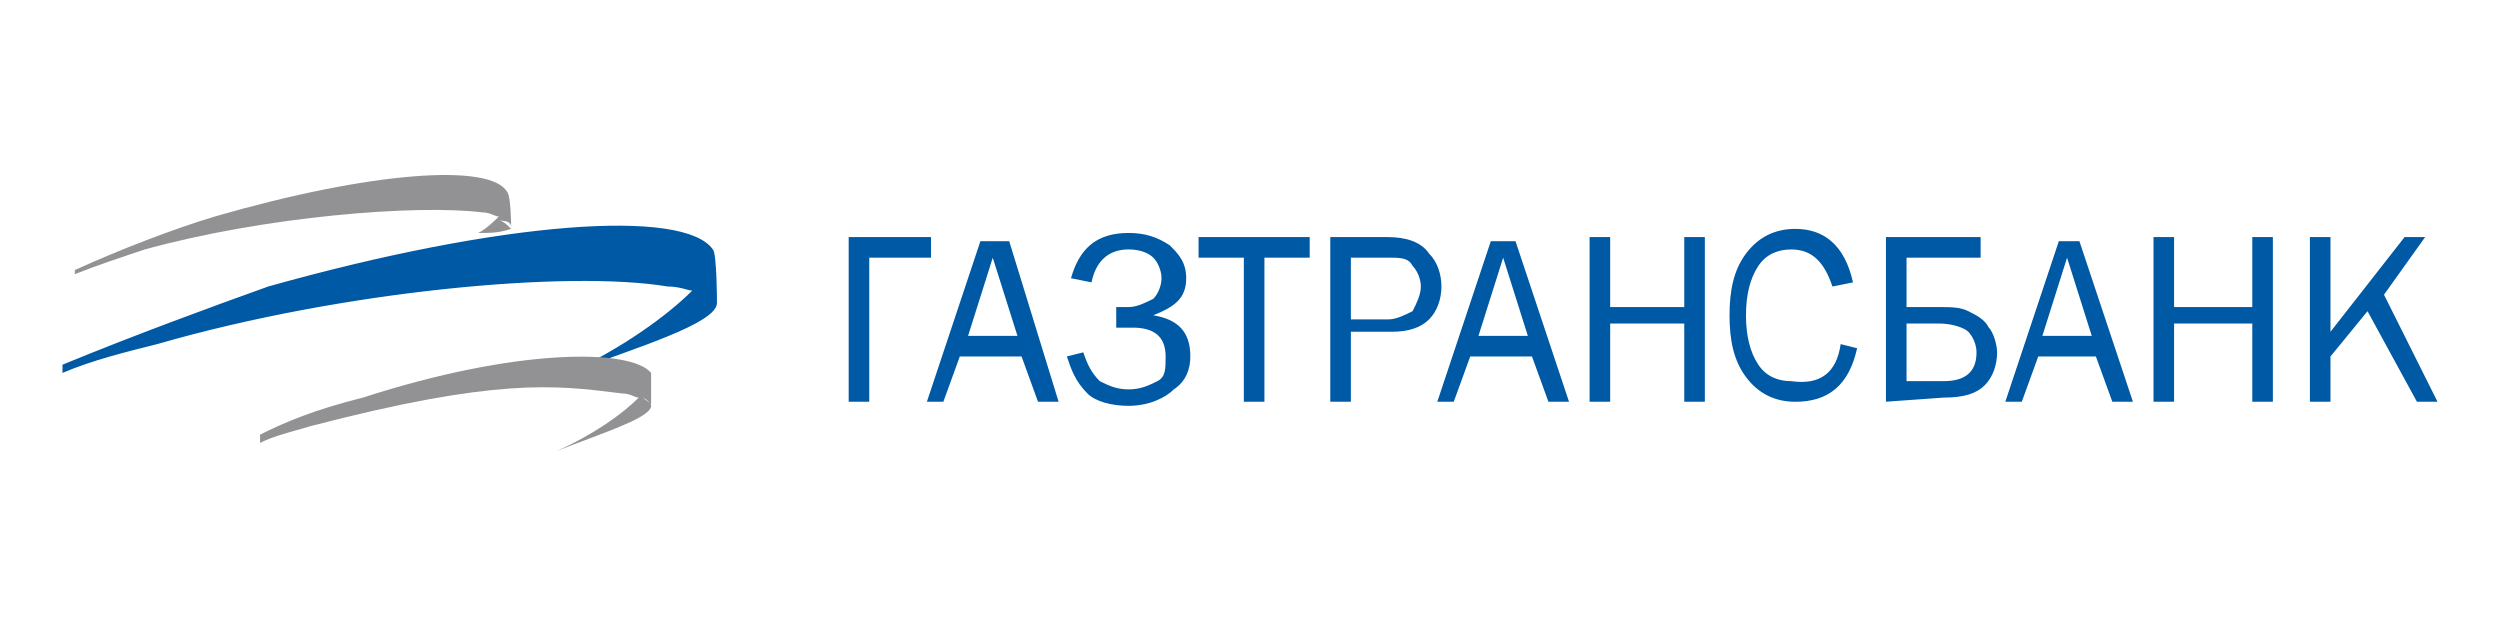
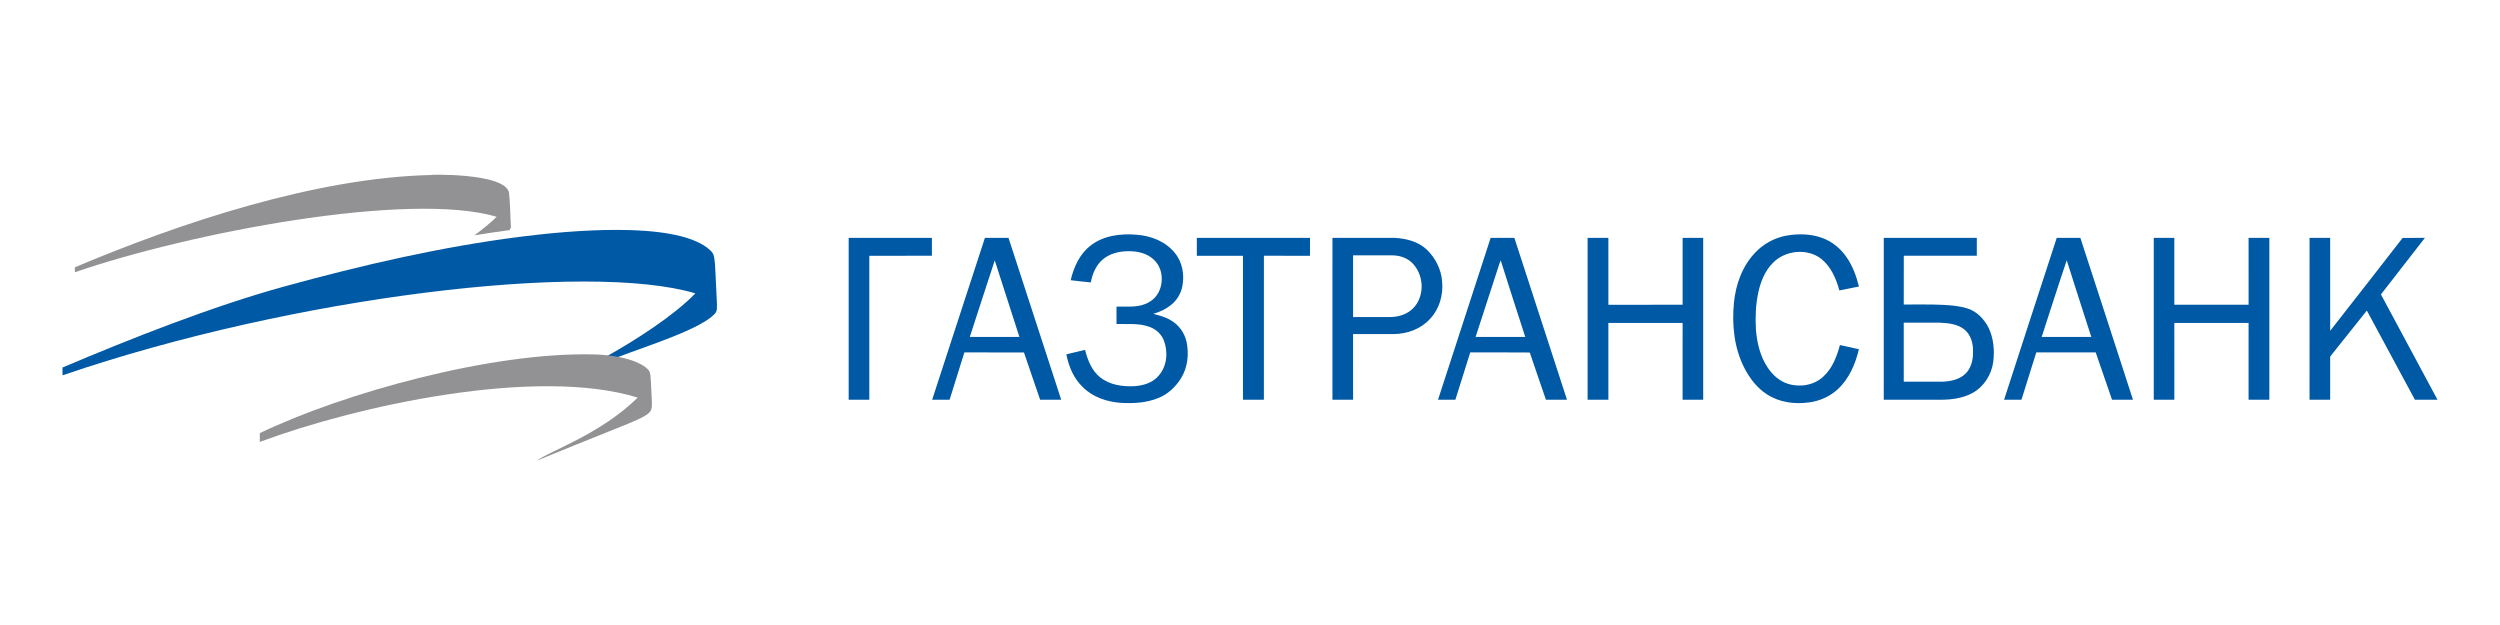
<svg xmlns="http://www.w3.org/2000/svg" viewBox="0 0 200 50">
-   <path fill="#0059A5" d="M57.357 24.235c0 .329 0 0 0 0-.329-.329-.659-.658-1.317-.988.988.659 1.317.988 1.317.988s0-3.951-.329-4.281c-2.305-3.293-16.794-2.305-35.563 2.964C16.854 24.565 10.598 26.87 5 29.175v.659c2.305-.988 4.939-1.647 7.574-2.305 14.818-4.281 32.929-5.927 40.832-4.61.988 0 1.647.329 1.976.329h.329-.329c-1.976 1.976-5.598 4.61-9.879 6.586 5.269-1.976 11.854-3.951 11.854-5.598 0 .329 0 .329 0 0zM148.57 27.858l-1.317-.329c-.329 2.305-1.646 3.293-3.951 2.964-.988 0-1.976-.329-2.635-1.317-.658-.988-.988-2.305-.988-3.951 0-1.646.33-2.964.988-3.951.659-.988 1.647-1.317 2.635-1.317 1.646 0 2.634.988 3.293 2.964l1.646-.329c-.659-2.964-2.305-4.281-4.61-4.281-1.647 0-2.964.659-3.952 1.976-.987 1.317-1.317 2.964-1.317 4.939 0 1.976.33 3.622 1.317 4.939.988 1.317 2.305 1.976 3.952 1.976 2.634 0 4.281-1.317 4.939-4.281zm-63.223.658l1.317-.329c.329.988.659 1.647 1.317 2.305.659.329 1.317.658 2.305.658.988 0 1.647-.329 2.305-.658.659-.329.659-.988.659-1.976v-0c0-1.646-.988-2.305-2.634-2.305h-1.317v-1.646h.988c.659 0 1.317-.329 1.976-.659.329-.329.658-.988.658-1.647 0-.658-.329-1.317-.658-1.646-.329-.329-.988-.659-1.976-.659-1.646 0-2.634.988-2.964 2.634l-1.646-.329c.658-2.305 1.976-3.622 4.61-3.622 1.317 0 2.305.329 3.293.988.659.659 1.317 1.317 1.317 2.634 0 1.647-.988 2.305-2.634 2.964 1.976.329 2.964 1.317 2.964 3.293 0 .988-.329 1.976-1.317 2.634-.659.659-1.976 1.317-3.622 1.317-1.317 0-2.634-.329-3.293-.988-.988-.988-1.317-1.976-1.646-2.964zm-17.452-9.549v13.172h1.646V20.613h4.939v-1.646h-6.586zm11.525 1.647l1.976 6.256h-3.951l1.976-6.256zm3.622 11.525h1.646l-3.951-12.842h-2.305l-4.281 12.842h1.317l1.317-3.622h4.939l1.317 3.622zm16.465 0h1.647V20.613h3.622v-1.646h-8.891v1.646h3.622v11.525zm8.562-6.586h2.963c.659 0 1.317-.329 1.976-.659.329-.659.659-1.317.659-1.976 0-.659-.33-1.317-.659-1.647-.329-.659-.988-.659-1.976-.659h-2.963v4.939zm0 6.586h-1.647V18.967h4.61c1.317 0 2.635.329 3.293 1.317.659.658.988 1.646.988 2.634 0 .988-.329 1.976-.988 2.634-.658.659-1.646.988-2.964.988h-3.292v5.598zm12.183-11.525l1.976 6.256h-3.951l1.975-6.256zm3.622 11.525h1.647l-4.281-12.842h-1.976l-4.28 12.842h1.317l1.317-3.622h4.939l1.317 3.622zm12.513 0h-1.646v-6.256h-5.927v6.256h-1.647V18.967h1.647v5.598h5.927v-5.598h1.646v13.172zm16.136-1.647h2.963c1.647 0 2.635-.659 2.635-2.305 0-.659-.33-1.317-.659-1.646-.329-.329-1.317-.659-2.305-.659h-2.634v4.61zm-1.647 1.647V18.967h7.574v1.646h-5.927v3.951h2.305c1.317 0 1.975 0 2.634.329.659.329 1.317.659 1.646 1.317.33.329.659 1.317.659 1.976 0 .988-.329 1.976-.988 2.634-.658.659-1.646.988-3.293.988l-4.61.329zm14.489-11.525l1.976 6.256h-3.952l1.976-6.256zm3.622 11.525h1.647l-4.281-12.842h-1.647l-4.28 12.842h1.317l1.317-3.622h4.61l1.317 3.622zm12.842 0h-1.646v-6.256h-6.257v6.256h-1.646V18.967h1.646v5.598h6.257v-5.598h1.646v13.172zm11.526 0H195l-4.281-8.562 3.293-4.61h-1.646l-5.928 7.574v-7.574h-1.646v13.172h1.646v-3.622l2.964-3.622 3.952 7.244z" />
-   <path fill="#929295" d="M39.905 17.65c.329 0 .659.329.988.659-.988.329-1.647.329-2.634.329.659-.329 1.317-.988 1.646-1.317-.136 0-.273-.057-.433-.123-.226-.094-.499-.207-.884-.207-5.269-.658-17.452.329-27.002 2.964-1.976.658-3.951 1.317-5.598 1.976v-.329c3.622-1.646 7.903-3.293 11.196-4.281 12.513-3.622 22.062-4.281 23.38-1.976.299.299.327 2.499.329 2.901-.004-.307-.063-.596-.988-.596zm.988.596c0.0.021 0.0.042 0.0.063 0 0 0-.022-0-.063zm11.196 14.222c0-.133-.054-.212-.14-.281.14.164.14.281.14.281zm-.14-.281c-.095-.111-.253-.244-.519-.377.126.126.252.203.359.27.06.037.115.071.16.107zm.14-2.353v2.634c0 .766-2.571 1.729-5.261 2.737-.781.293-1.572.589-2.313.885 2.964-1.317 5.269-2.964 6.586-4.281-.136 0-.273-.057-.433-.123-.226-.094-.499-.207-.884-.207-.072-.009-.144-.018-.216-.027-5.181-.649-9.87-1.236-24.809 2.661-.299.1-.659.199-1.051.308-.904.251-1.982.55-2.901 1.009v-.659c1.976-.988 4.281-1.976 8.232-2.964 12.184-3.951 21.404-3.951 23.05-1.976z" />
+   <path fill="#0059A5" d="M48.548 28.5c2.269-1.274 5.337-3.224 7.081-5.031-8.577-2.559-32.127.222-50.629 6.557-.003-.209-.003-.418-.001-.626C10.475 27.084 16.995 24.499 22.755 22.916c6.258-1.72 12.602-3.188 19.046-3.997 3.576-.449 11.92-1.258 14.778.9.706.618.561.263.77 4.349-.013.31.08.667-.154.923-1.131 1.238-5.253 2.52-7.922 3.532l-.725-.123Z" />
+   <path fill="#929295" d="M47.581 28.355c-8.223-.227-20.111 3.089-26.797 6.295 0 .234-.001.468.001.703 7.771-2.897 22.127-6.048 30.232-3.544-3.006 2.944-6.959 4.23-8.076 5.044 9.44-3.887 9.193-3.41 9.212-4.661-.139-2.604-.035-2.395-.51-2.808-.976-.741-2.796-.994-4.062-1.029ZM34.551 14c-9.19.185-20.127 3.815-28.563 7.384-.001.132-.001.265 0 .397 9.247-3.188 26.762-6.511 33.746-4.438-.551.544-1.164 1.019-1.781 1.484.94-.148 1.879-.3 2.823-.419.035-.098.104-.19.097-.301-.06-.881-.049-1.768-.147-2.647-.19-1.699-6.814-1.484-6.175-1.46Z" />
+   <path fill="#0059A5" d="M114.129 19.956c-.684-.639-1.641-.879-2.554-.925-1.659-.001-3.32 0-4.979 0-.003 4.316-.001 8.632-.001 12.949h1.651c-.001-1.751.001-3.502-.001-5.253 1.084-.004 2.169-.001 3.253-.001 1.078-.01 2.184-.407 2.913-1.225.746-.786 1.057-1.909.96-2.976-.069-.974-.541-1.899-1.242-2.569Zm-1.036 4.661c-.476.519-1.196.743-1.885.747-.987.002-1.974 0-2.961.001-.001-1.646 0-3.293-.001-4.94 1.059.003 2.118-.003 3.177.003.67.009 1.359.286 1.758.843.744.95.751 2.452-.088 3.346Zm-17.346-5.587c3.017-.001 6.035 0 9.052-.001v1.433c-1.229-.001-2.458.001-3.687-.001-.004 3.84-.001 7.678-.001 11.518-.558-.001-1.116.002-1.673-.001.003-3.839 0-7.677.001-11.516-1.231.001-2.461.001-3.692 0-.002-.477-.002-.955 0-1.432Zm-27.853.001c2.219-.001 4.439-.002 6.658 0 .002.476.002.953 0 1.43-1.669.003-3.338.001-5.007.001 0 3.839-.001 7.678 0 11.517h-1.651c0-4.317-.001-8.632 0-12.948Zm27.032 8.326c.205.976.088 2.047-.444 2.904-.423.678-1.03 1.258-1.775 1.565-.96.403-2.028.465-3.055.401-1.1-.08-2.218-.451-3.012-1.243-.736-.691-1.143-1.659-1.333-2.637.5-.121 1-.234 1.499-.36.204.818.532 1.665 1.212 2.205.761.604 1.777.75 2.721.702.719-.045 1.48-.268 1.956-.842.671-.762.77-1.906.407-2.83-.195-.5-.623-.881-1.122-1.065-.849-.324-1.773-.212-2.66-.235-.001-.465-.004-.93.001-1.394.881-.02 1.84.115 2.629-.371 1.174-.664 1.334-2.517.336-3.403-.526-.489-1.271-.661-1.973-.658-.751-.007-1.539.176-2.115.68-.529.46-.807 1.14-.933 1.816-.538-.044-1.075-.114-1.611-.175.245-1.043.714-2.091 1.582-2.761 1.04-.825 2.442-.987 3.725-.875 1.132.087 2.286.538 3.013 1.44.616.727.797 1.751.615 2.671-.111.597-.446 1.147-.925 1.52-.411.328-.899.549-1.402.695.467.13.947.24 1.366.494.659.362 1.141 1.02 1.298 1.756Zm-16.132-8.329c-1.416 4.314-2.808 8.635-4.221 12.95.465.003.929 0 1.394.001.395-1.262.793-2.523 1.183-3.786 1.589.002 3.178-.005 4.767.004.423 1.263.869 2.517 1.292 3.78.563.006 1.125.001 1.688.002-1.406-4.316-2.805-8.635-4.217-12.949-.63-.001-1.258.002-1.886-.002Zm-1.21 7.927c.667-2.041 1.322-4.086 1.996-6.123.665 2.038 1.32 4.081 1.973 6.123h-3.969Zm102.302-7.925c.553-.001 1.108 0 1.662-.001v12.949h-1.663c.001-2.048 0-4.097.001-6.144-1.98-.001-3.959 0-5.939-.001.001 2.048-.001 4.096.001 6.144-.55.001-1.099 0-1.648.001v-12.949c.548.001 1.097-.001 1.646.001.002 1.783.001 3.567.001 5.35 1.98-.002 3.96.004 5.94-.003-.005-1.781-.003-3.564-.001-5.347ZM195 31.979h-1.807c-1.277-2.38-2.567-4.754-3.845-7.134-.94 1.173-1.87 2.355-2.813 3.526-.058.077-.14.151-.121.257-.001 1.117 0 2.234 0 3.351h-1.651c.001-4.316-.001-8.632.001-12.949.549-.001 1.099-.001 1.649.001.003 2.477-.004 4.954.003 7.432 1.936-2.473 3.87-4.947 5.794-7.43.593-.006 1.187-.002 1.781-.002-1.172 1.509-2.343 3.016-3.516 4.524 1.51 2.807 3.018 5.615 4.525 8.424Zm-60.39-12.948c.548-.003 1.097-.001 1.646-.001v12.949c-.55-.001-1.099.001-1.648-.001.002-2.048 0-4.096.001-6.144-1.98.001-3.959 0-5.939.001.001 2.048 0 4.096.001 6.144h-1.663v-12.95c.554.001 1.108-.001 1.662.001.003 1.784-.003 3.568.002 5.352 1.979-.003 3.958 0 5.937-.001 0-1.783-.001-3.567.001-5.35Zm6.054 4.359c-.211.977-.247 1.985-.19 2.981.085 1.054.335 2.125.928 3.015.384.59.935 1.096 1.616 1.313.967.314 2.124.127 2.868-.592.711-.655 1.06-1.593 1.309-2.504.505.113 1.011.224 1.518.335-.284 1.183-.785 2.369-1.697 3.205-.633.586-1.459.945-2.311 1.052-1.143.158-2.369-.007-3.348-.647-.783-.501-1.362-1.261-1.79-2.075-.836-1.603-1.023-3.468-.853-5.246.144-1.471.671-2.953 1.714-4.029.66-.701 1.549-1.179 2.497-1.35.947-.166 1.949-.143 2.859.189.776.284 1.446.826 1.915 1.504.505.711.808 1.542 1.018 2.381-.523.108-1.045.215-1.568.313-.257-.942-.668-1.902-1.449-2.528-1.126-.872-2.885-.69-3.866.322-.637.633-.98 1.498-1.17 2.361Zm-19.515-4.36c-.633-.001-1.265-.001-1.897 0-1.401 4.317-2.814 8.629-4.21 12.949h1.388c.398-1.261.788-2.525 1.188-3.786 1.588.005 3.176-.01 4.764.008.422 1.263.864 2.518 1.293 3.778.561-.001 1.122.001 1.683-.001-1.4-4.316-2.811-8.63-4.209-12.948Zm-3.101 7.925c.553-1.703 1.108-3.406 1.661-5.11.118-.338.204-.687.347-1.015.639 2.046 1.31 4.083 1.965 6.125-1.324.001-2.648-.001-3.973 0Zm48.381-7.924c-.63-.004-1.26 0-1.89-.001-1.407 4.315-2.816 8.63-4.212 12.949.463 0 .926.002 1.39-.001.395-1.261.787-2.524 1.185-3.784 1.585-.001 3.17.002 4.755-.002.438 1.262.866 2.527 1.306 3.789.558-.001 1.117 0 1.675 0-1.393-4.321-2.805-8.634-4.209-12.95Zm-3.096 7.924c.671-2.042 1.314-4.096 2.006-6.131.639 2.048 1.312 4.086 1.965 6.13-1.323.002-2.647 0-3.971.001Zm-4.241-.72c-.342-.684-.909-1.293-1.648-1.542-.639-.213-1.316-.266-1.984-.303-1.053-.052-2.107-.022-3.16-.029.001-1.3-.004-2.601.003-3.901 1.947.004 3.894.002 5.841.001.001-.477.001-.953 0-1.43-2.481-.002-4.961-.002-7.442 0-.004 4.316.001 8.632-.002 12.947 1.521.003 3.043.001 4.564.001.861-.001 1.75-.117 2.519-.53.925-.502 1.547-1.48 1.678-2.517.113-.908.029-1.864-.369-2.697Zm-1.881 3.688c-.484.449-1.166.585-1.805.61-1.035.004-2.07 0-3.106.002-.001-1.574 0-3.147-.001-4.721.963.002 1.926-.002 2.889.002.678.028 1.41.103 1.961.541.524.422.711 1.129.692 1.777.019.642-.145 1.337-.63 1.789Z" />
</svg>
